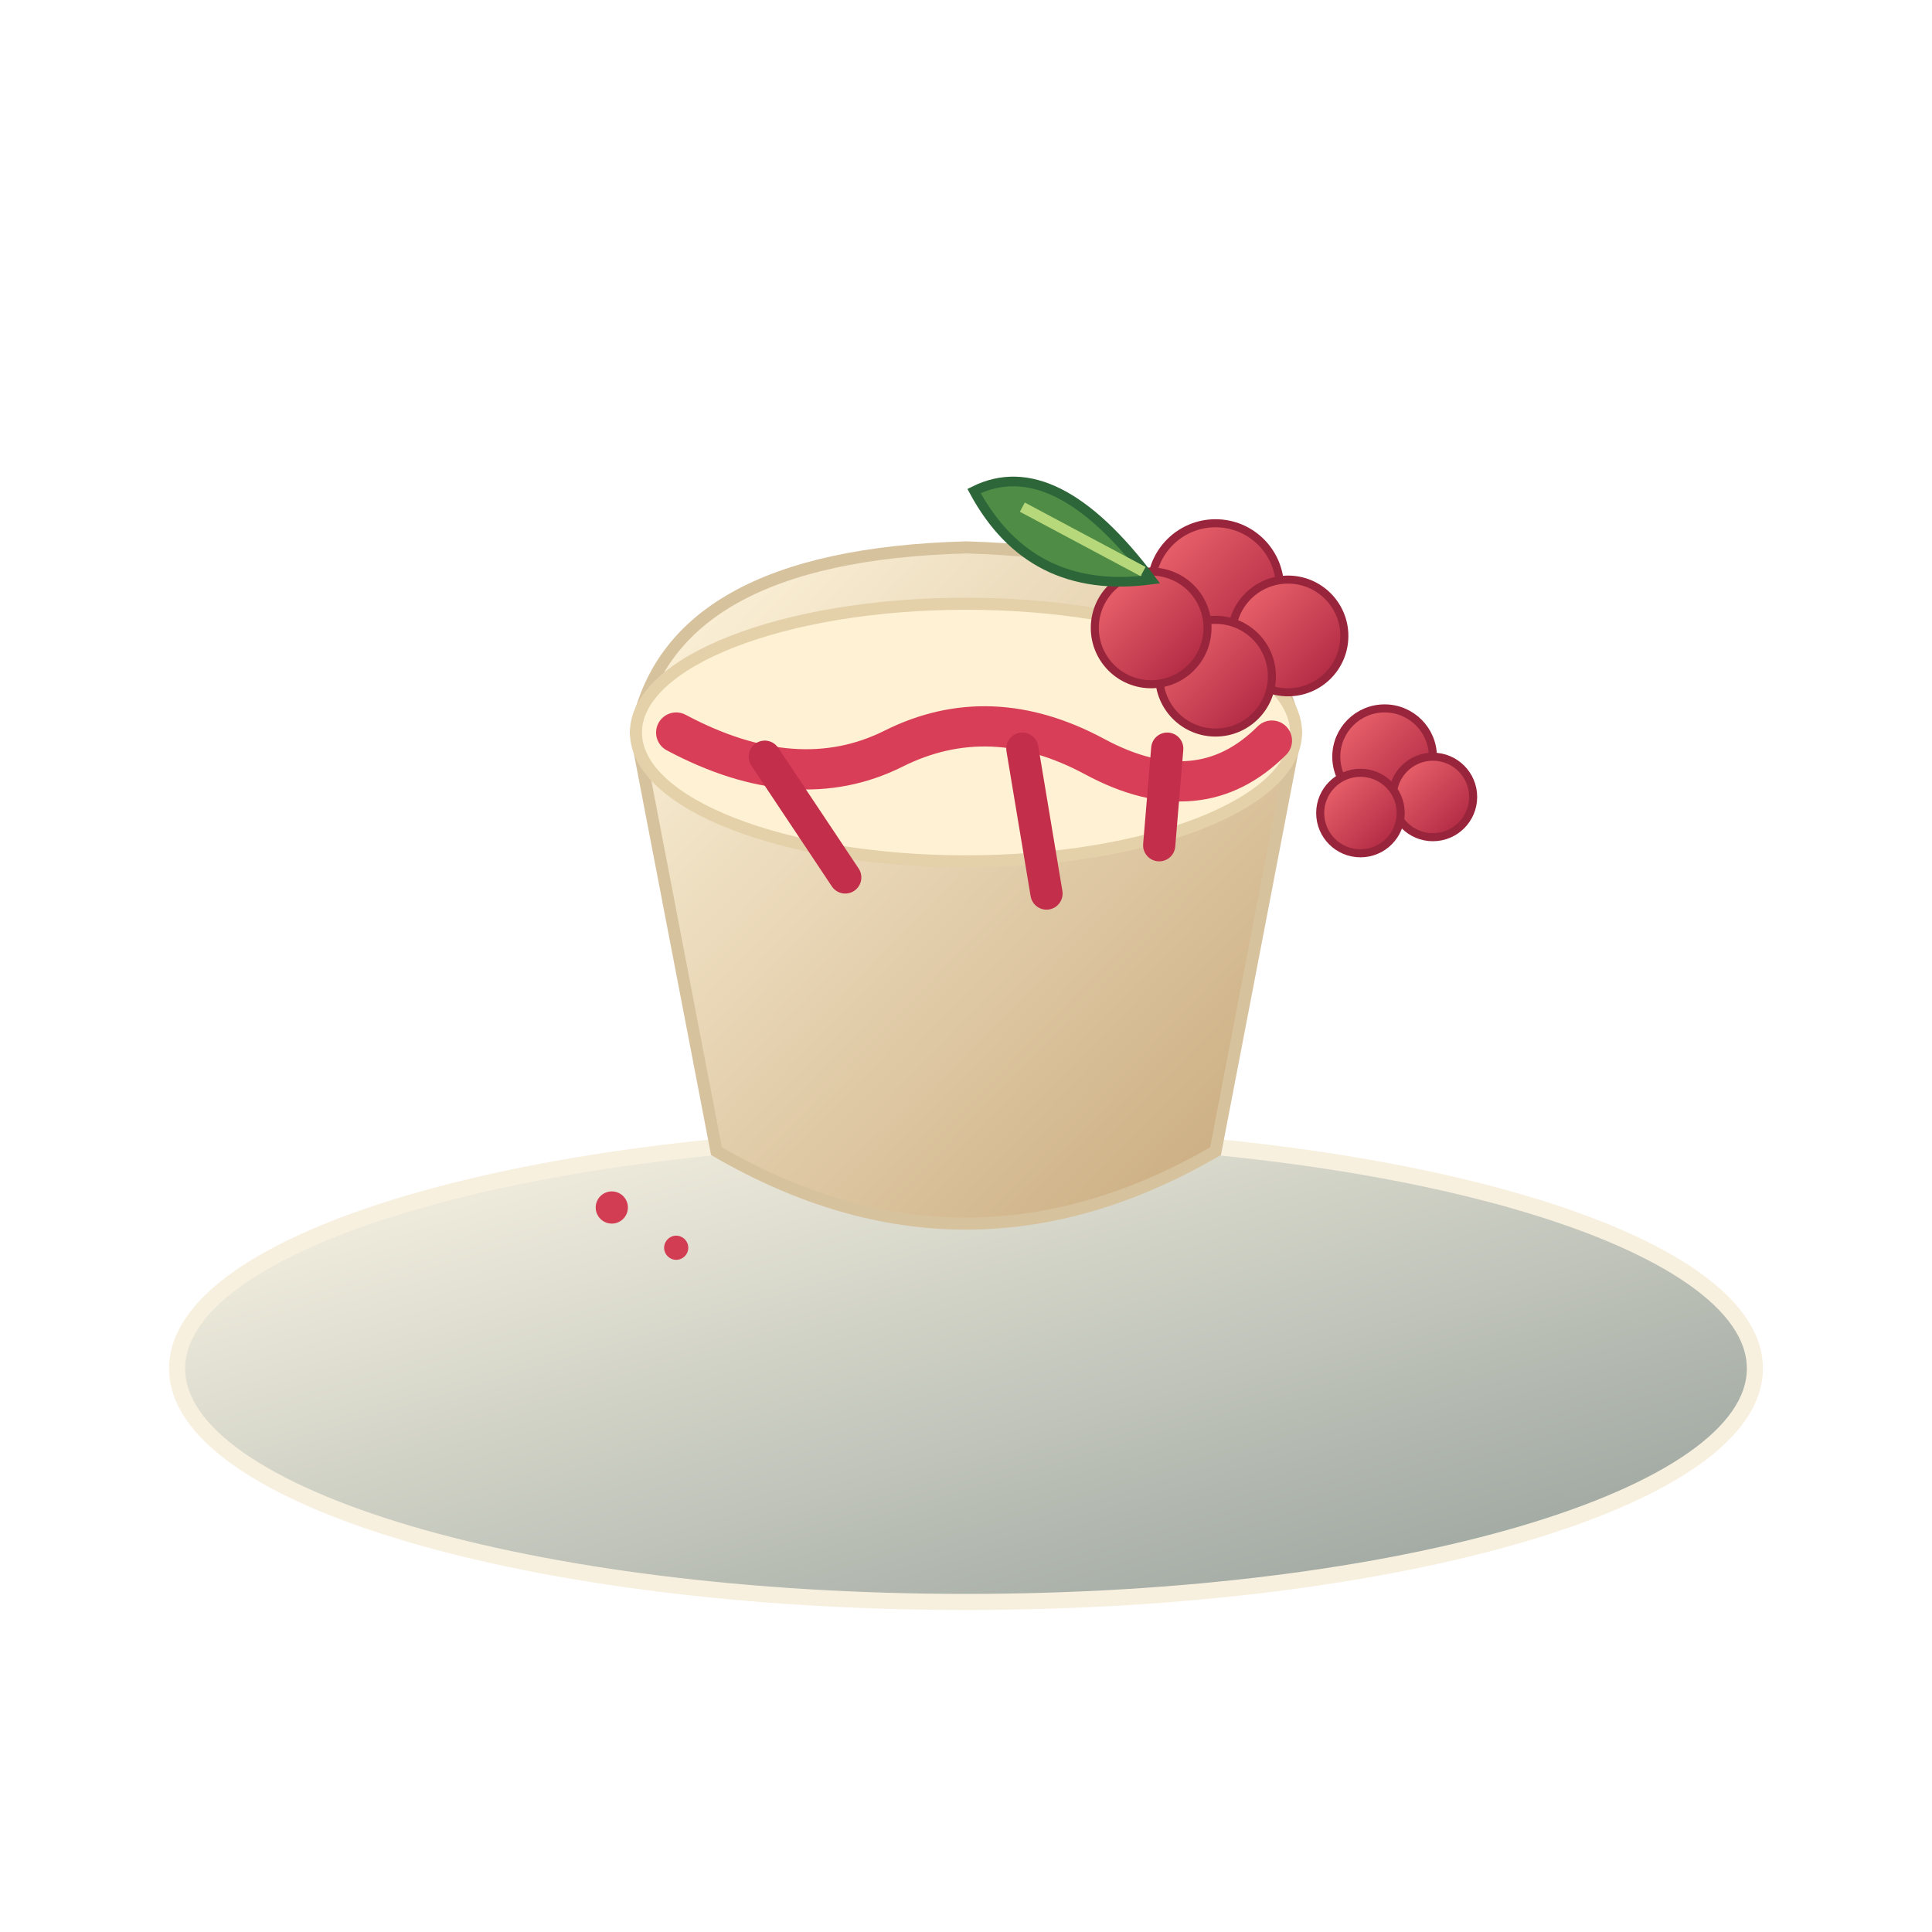
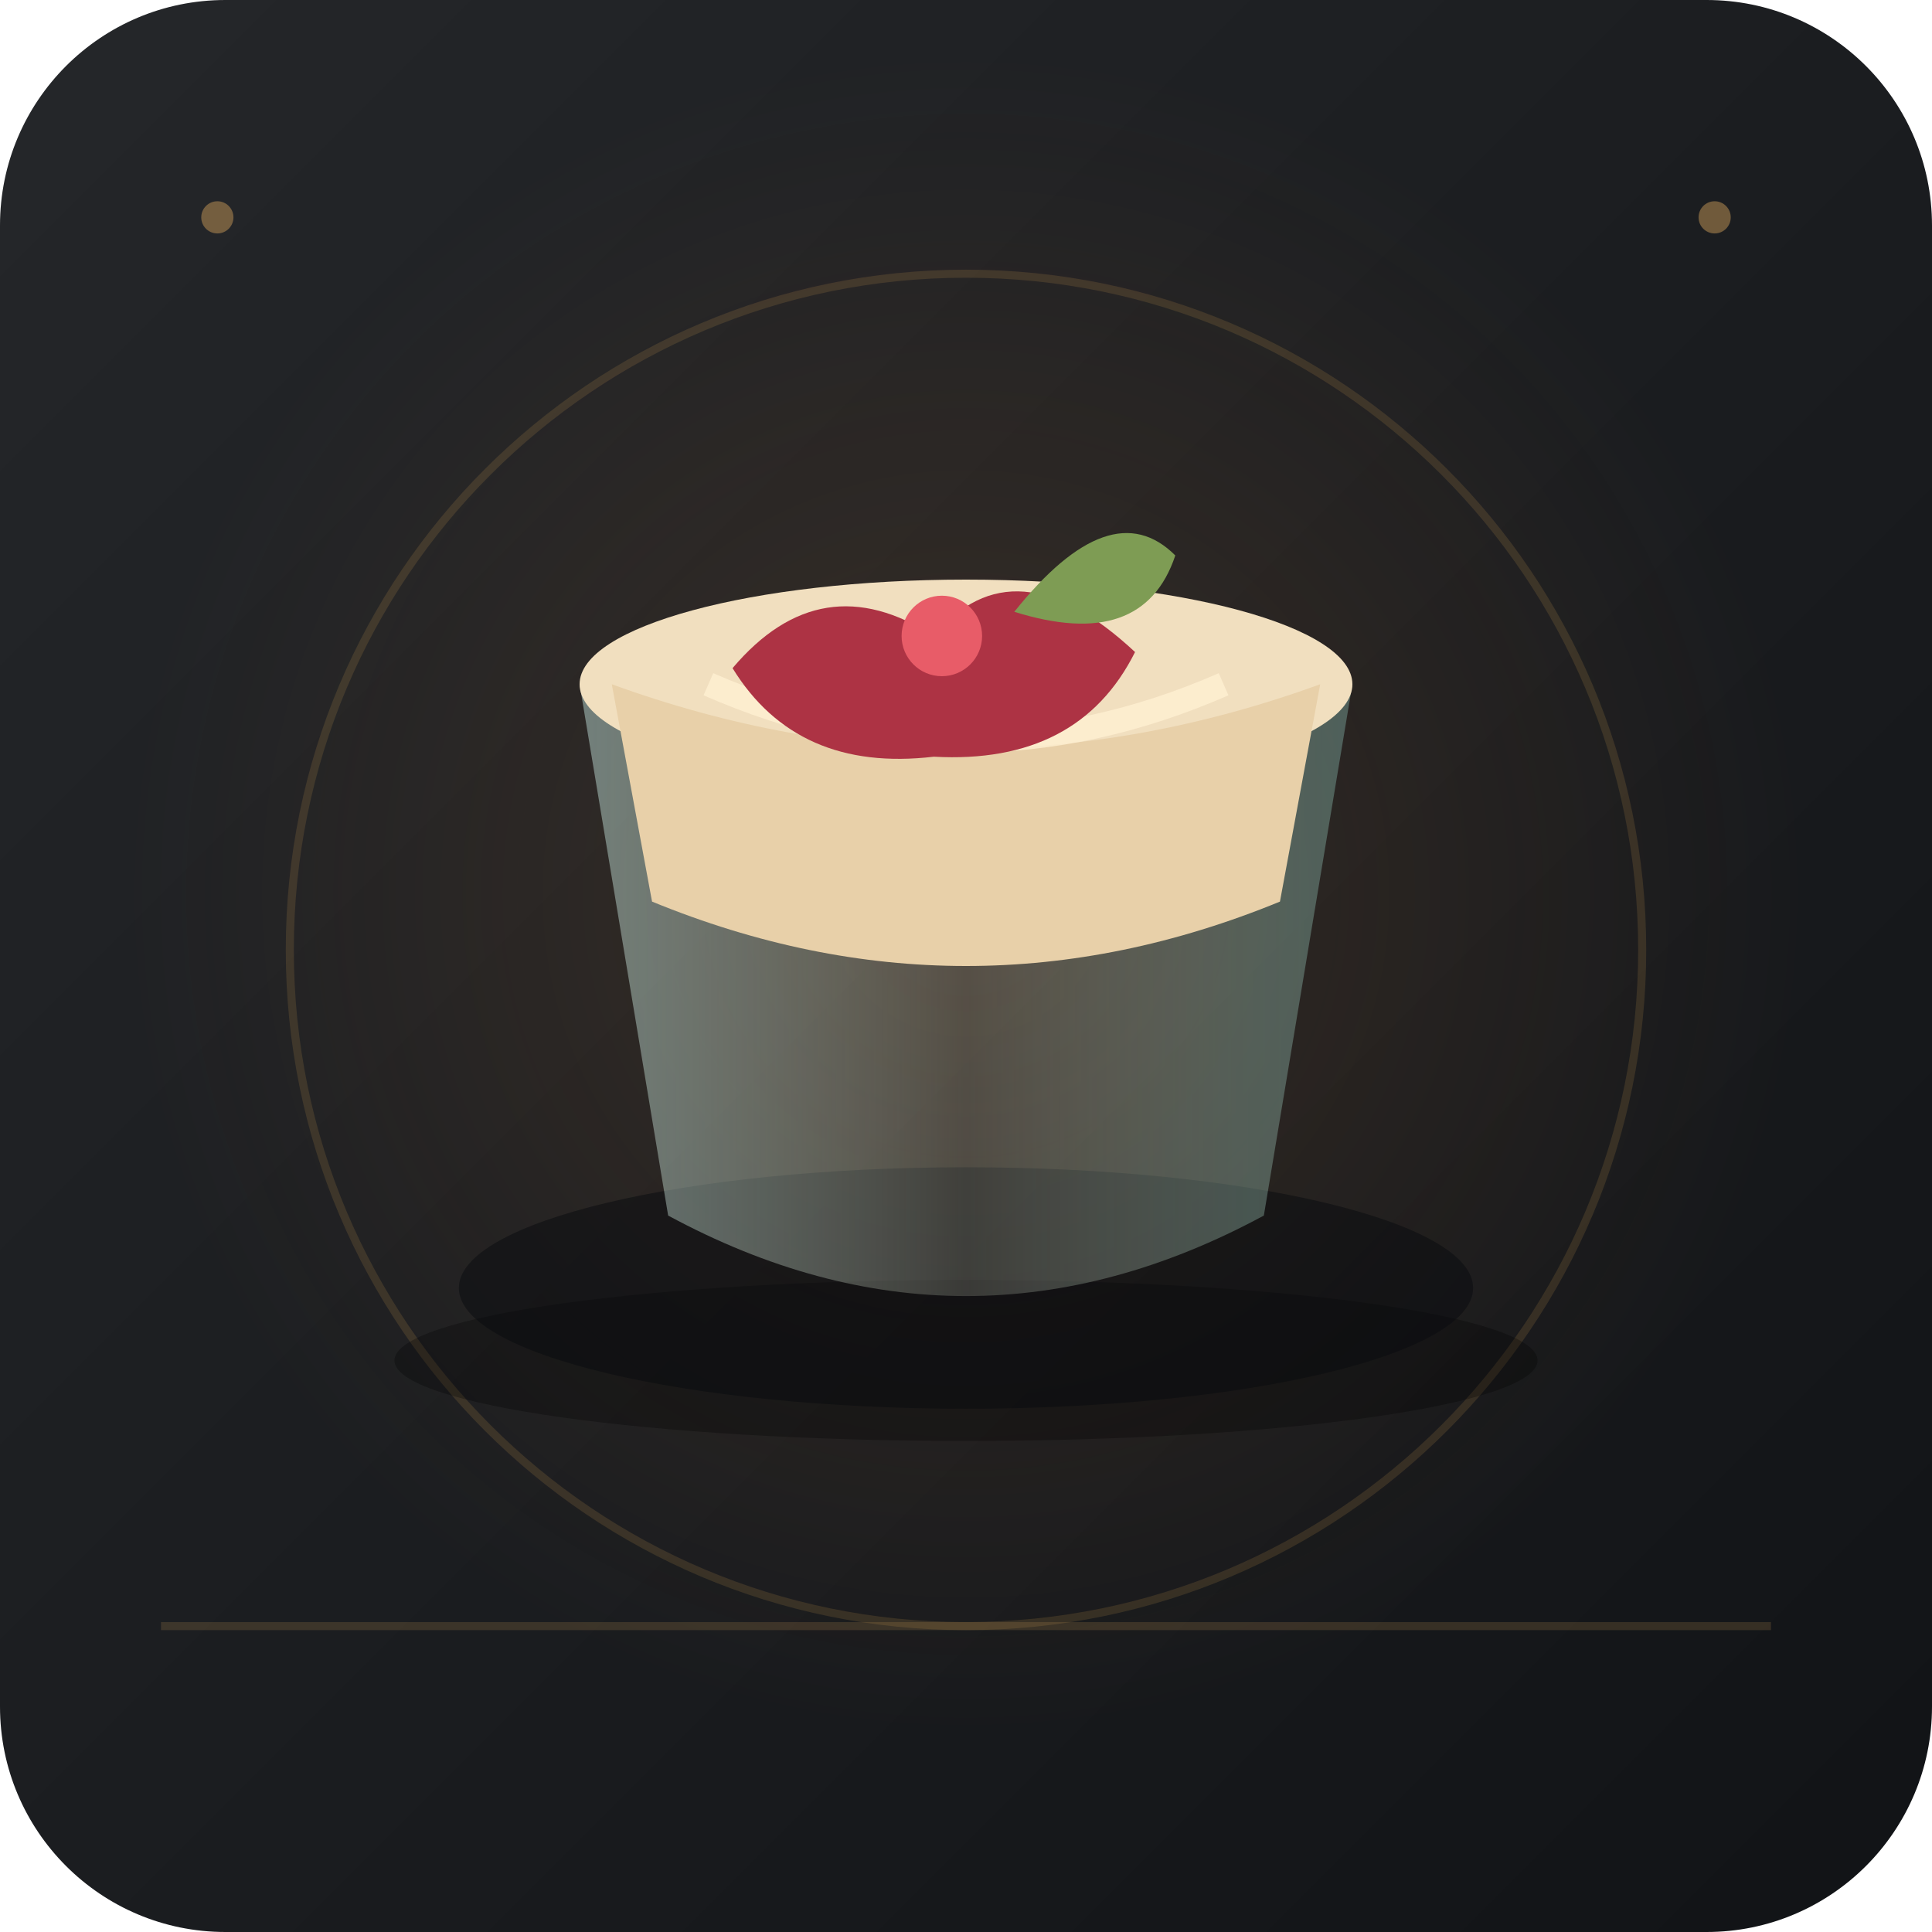
- <svg xmlns="http://www.w3.org/2000/svg" width="240" height="240" viewBox="0 0 240 240" role="img" aria-labelledby="svg-title svg-desc">
+ <svg xmlns="http://www.w3.org/2000/svg" width="1024" height="1024" viewBox="0 0 240 240" role="img" aria-labelledby="title-panna-cotta desc">
  <defs>
-     <linearGradient id="plate" x2="1" y2="1">
-       <stop stop-color="#fff9e8" />
-       <stop offset="1" stop-color="#929d98" />
+     <linearGradient id="bg" x1="0" y1="0" x2="1" y2="1">
+       <stop stop-color="#25272a" />
+       <stop offset="1" stop-color="#111316" />
    </linearGradient>
-     <linearGradient id="pudding" x2="1" y2="1">
-       <stop stop-color="#fff6df" />
-       <stop offset="1" stop-color="#c7a779" />
+     <radialGradient id="glow">
+       <stop stop-color="#b8753c" stop-opacity=".18" />
+       <stop offset="1" stop-color="#b8753c" stop-opacity="0" />
+     </radialGradient>
+     <linearGradient id="plate" x1="0" y1="0" x2="0.9" y2="1">
+       <stop stop-color="#f2eee4" />
+       <stop offset=".55" stop-color="#d5cec1" />
+       <stop offset="1" stop-color="#aaa293" />
    </linearGradient>
-     <linearGradient id="berry" x2="1" y2="1">
-       <stop stop-color="#f16a70" />
-       <stop offset="1" stop-color="#a8213e" />
+     <linearGradient id="bread" x1="0" y1="0" x2="0.3" y2="1">
+       <stop stop-color="#e8bd78" />
+       <stop offset="1" stop-color="#bd773c" />
+     </linearGradient>
+     <linearGradient id="bun" x1="0" y1="0" x2="0.2" y2="1">
+       <stop stop-color="#efc77e" />
+       <stop offset="1" stop-color="#b96d32" />
+     </linearGradient>
+     <linearGradient id="crust" x1="0" y1="0" x2="0.7" y2="1">
+       <stop stop-color="#f4cf84" />
+       <stop offset="1" stop-color="#bd7739" />
+     </linearGradient>
+     <linearGradient id="pasta" x1="0" y1="0" x2="1" y2="1">
+       <stop stop-color="#f1d49a" />
+       <stop offset="1" stop-color="#c18a4a" />
+     </linearGradient>
+     <linearGradient id="glass" x1="0" y1="0" x2="1" y2="0">
+       <stop stop-color="#b9d8d1" stop-opacity=".5" />
+       <stop offset=".5" stop-color="#edf4dc" stop-opacity=".18" />
+       <stop offset="1" stop-color="#7caaa0" stop-opacity=".45" />
+     </linearGradient>
+     <linearGradient id="salmon" x1="0" y1="0" x2="1" y2="1">
+       <stop stop-color="#ffb17e" />
+       <stop offset="1" stop-color="#d65c49" />
+     </linearGradient>
+     <linearGradient id="steak" x1="0" y1="0" x2="1" y2="1">
+       <stop stop-color="#9a5540" />
+       <stop offset="1" stop-color="#4d2a24" />
+     </linearGradient>
+     <linearGradient id="dough" x1="0" y1="0" x2="1" y2="1">
+       <stop stop-color="#f3d79c" />
+       <stop offset="1" stop-color="#c38b4b" />
    </linearGradient>
  </defs>
-   <ellipse cx="120" cy="170" rx="98" ry="29" fill="url(#plate)" stroke="#f8f0df" stroke-width="2" />
-   <path d="M79 91Q83 69 120 68Q157 69 161 91L151 143Q120 161 89 143Z" fill="url(#pudding)" stroke="#d7c29e" stroke-width="1.5" />
-   <ellipse cx="120" cy="91" rx="41" ry="16" fill="#fff2d4" stroke="#e4d1aa" stroke-width="1.5" />
-   <path d="M84 91q15 8 27 2t25 1 22-2" fill="none" stroke="#d83e58" stroke-width="5" stroke-linecap="round" />
-   <path d="M95 94l10 15m22-16 3 18m15-18-1 12" stroke="#c32e4b" stroke-width="4" stroke-linecap="round" />
-   <g fill="url(#berry)" stroke="#98253b" stroke-width="1">
-     <circle cx="151" cy="73" r="8" />
-     <circle cx="160" cy="79" r="7" />
-     <circle cx="151" cy="84" r="7" />
-     <circle cx="143" cy="78" r="7" />
-     <circle cx="172" cy="94" r="6" />
-     <circle cx="178" cy="99" r="5" />
-     <circle cx="169" cy="101" r="5" />
+   <rect width="240" height="240" rx="28" fill="url(#bg)" />
+   <circle cx="120" cy="111" r="104" fill="url(#glow)" />
+   <circle cx="120" cy="118" r="84" fill="none" stroke="#f0b65a" stroke-opacity=".14" stroke-width="1" />
+   <ellipse cx="120" cy="169" rx="71" ry="10" fill="#000" opacity=".28" />
+   <g>
+     <ellipse cx="120" cy="160" rx="63" ry="15" fill="#080a0d" opacity=".5" />
+     <path d="M72 85 Q120 105 168 85 L157 151 Q120 171 83 151Z" fill="url(#glass)" />
+     <ellipse cx="120" cy="85" rx="48" ry="13" fill="#f1dfbf" />
+     <path d="M76 85 Q120 101 164 85 L159 112 Q120 128 81 112Z" fill="#e8d0a9" />
+     <path d="M88 85 Q120 99 152 85" fill="none" stroke="#fff0d2" stroke-width="3" opacity=".8" />
+     <path d="M91 83 Q102 70 116 79 Q126 67 141 81 Q134 95 116 94 Q99 96 91 83Z" fill="#ad3344" />
+     <circle cx="117" cy="79" r="5" fill="#e85c68" />
+     <path d="M126 76 q12 -15 20 -7 q-4 12 -20 7" fill="#7e9c54" />
  </g>
-   <path d="M143 72Q131 56 121 61Q128 74 143 72Z" fill="#4f8d47" stroke="#2d6739" stroke-width="1.2" />
-   <path d="M142 71 127 63" stroke="#b7d77b" stroke-width="1.3" />
-   <circle cx="76" cy="150" r="2" fill="#d33d54" />
-   <circle cx="84" cy="155" r="1.5" fill="#d33d54" />
+   <path d="M20 202 H220" stroke="#d7a35b" stroke-opacity=".18" stroke-width="1" />
+   <circle cx="27" cy="27" r="2" fill="#d7a35b" opacity=".45" />
+   <circle cx="213" cy="27" r="2" fill="#d7a35b" opacity=".45" />
</svg>
